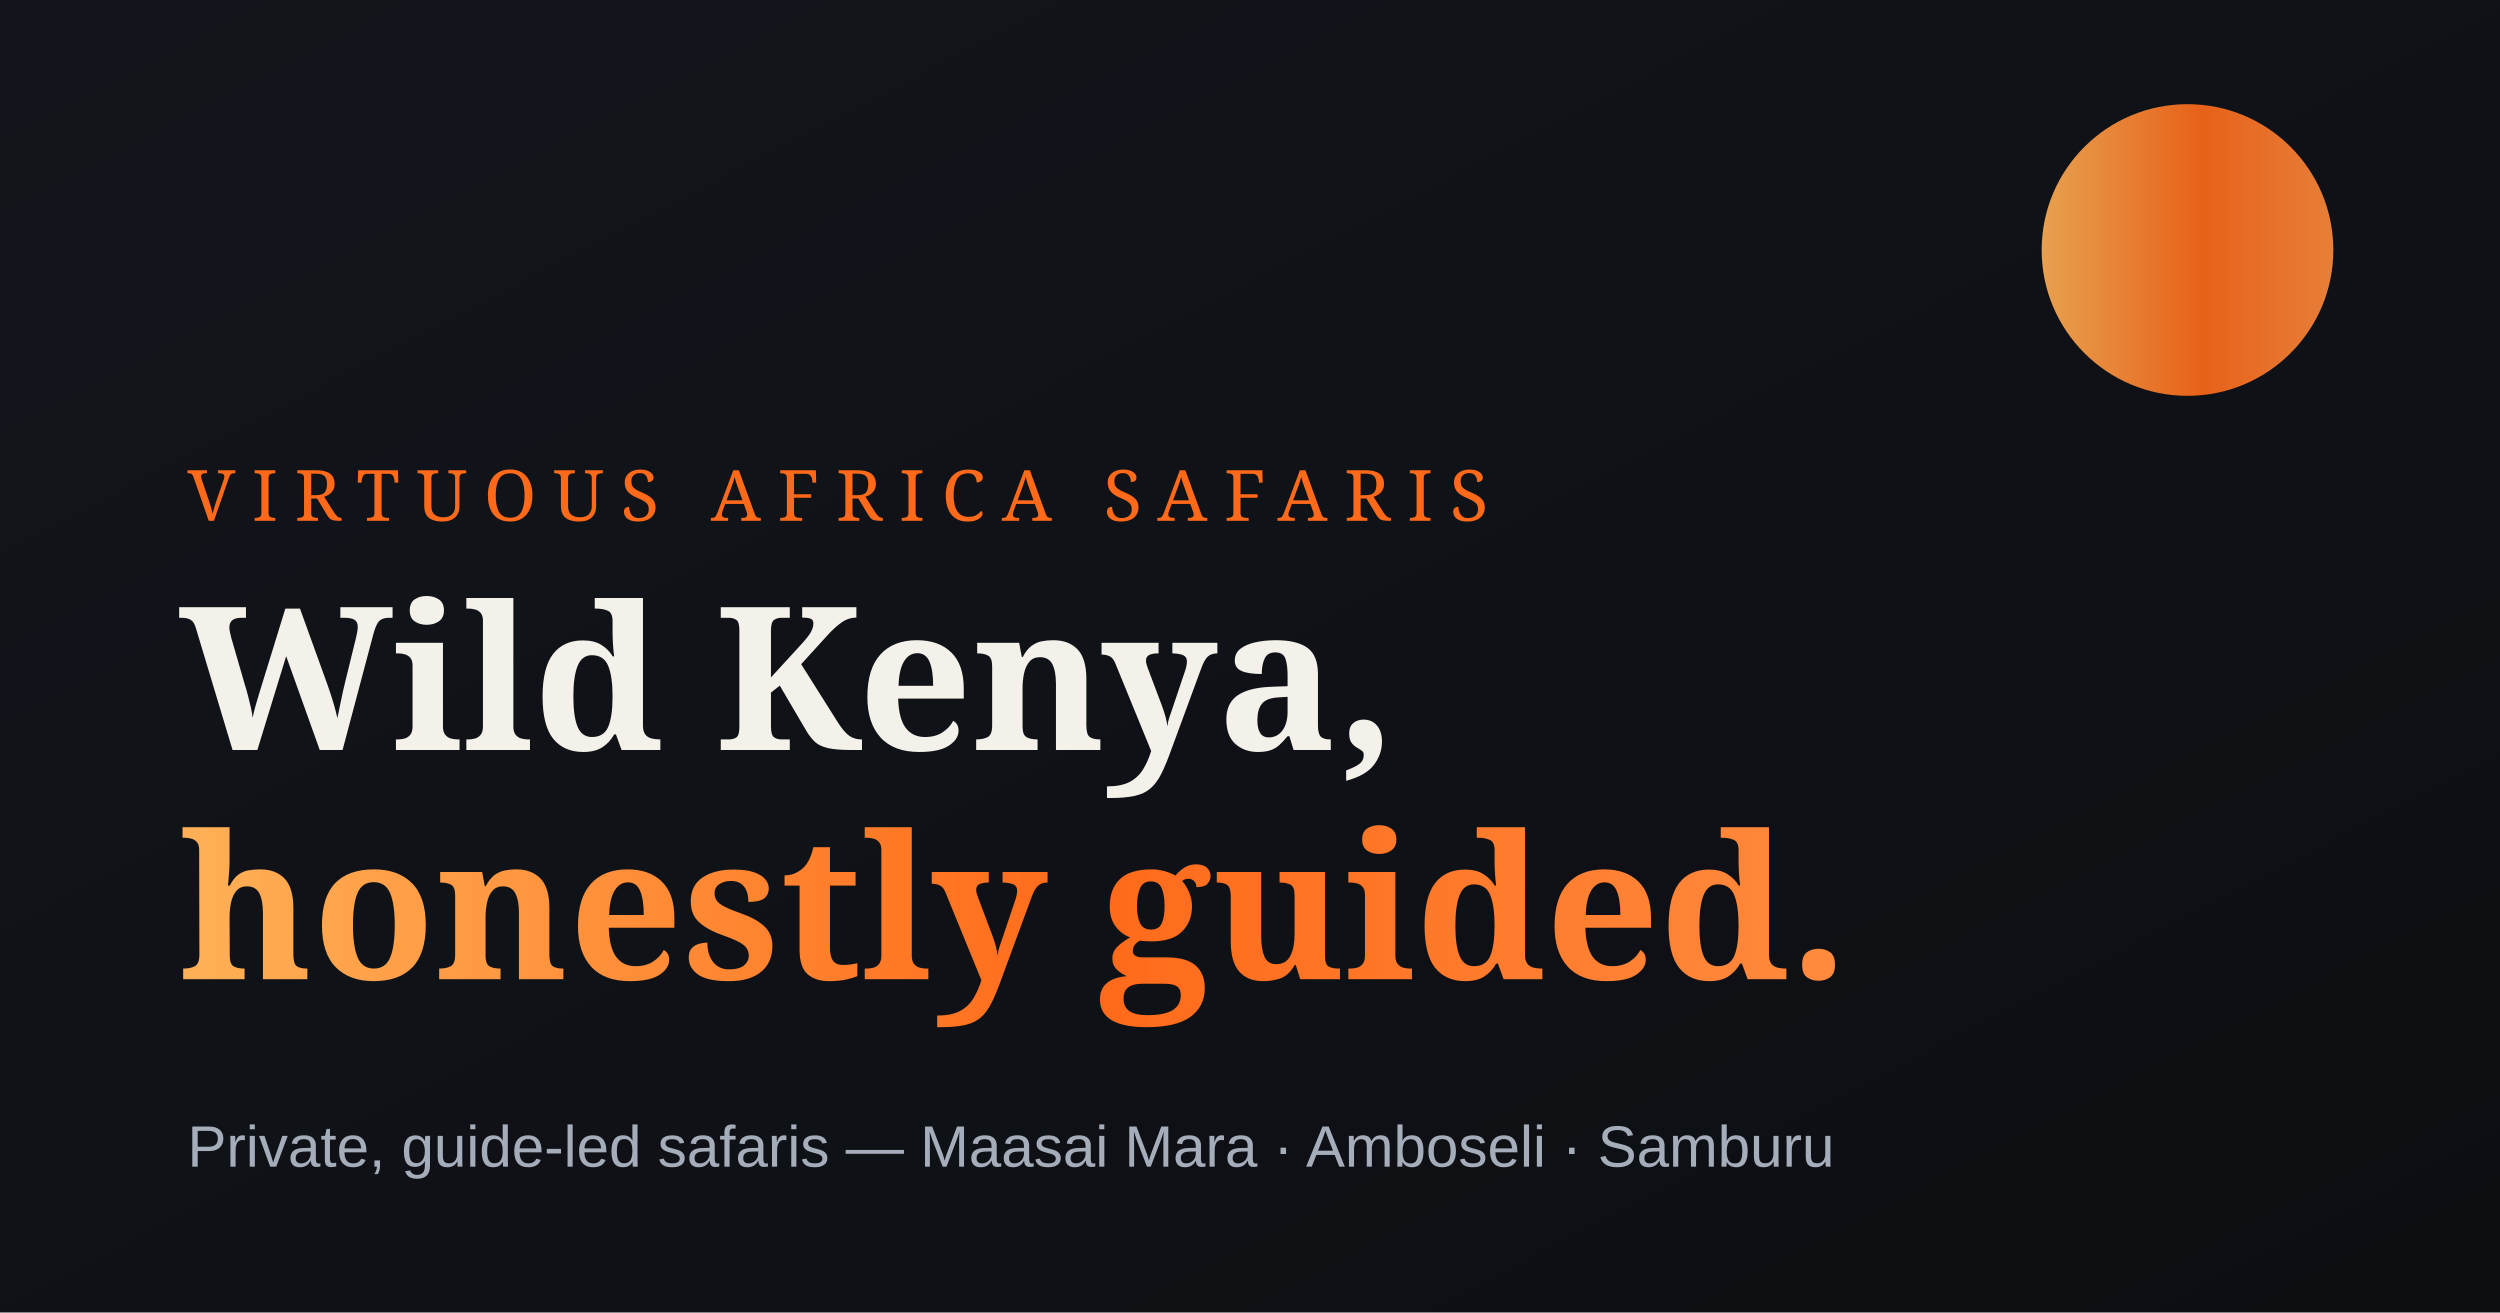
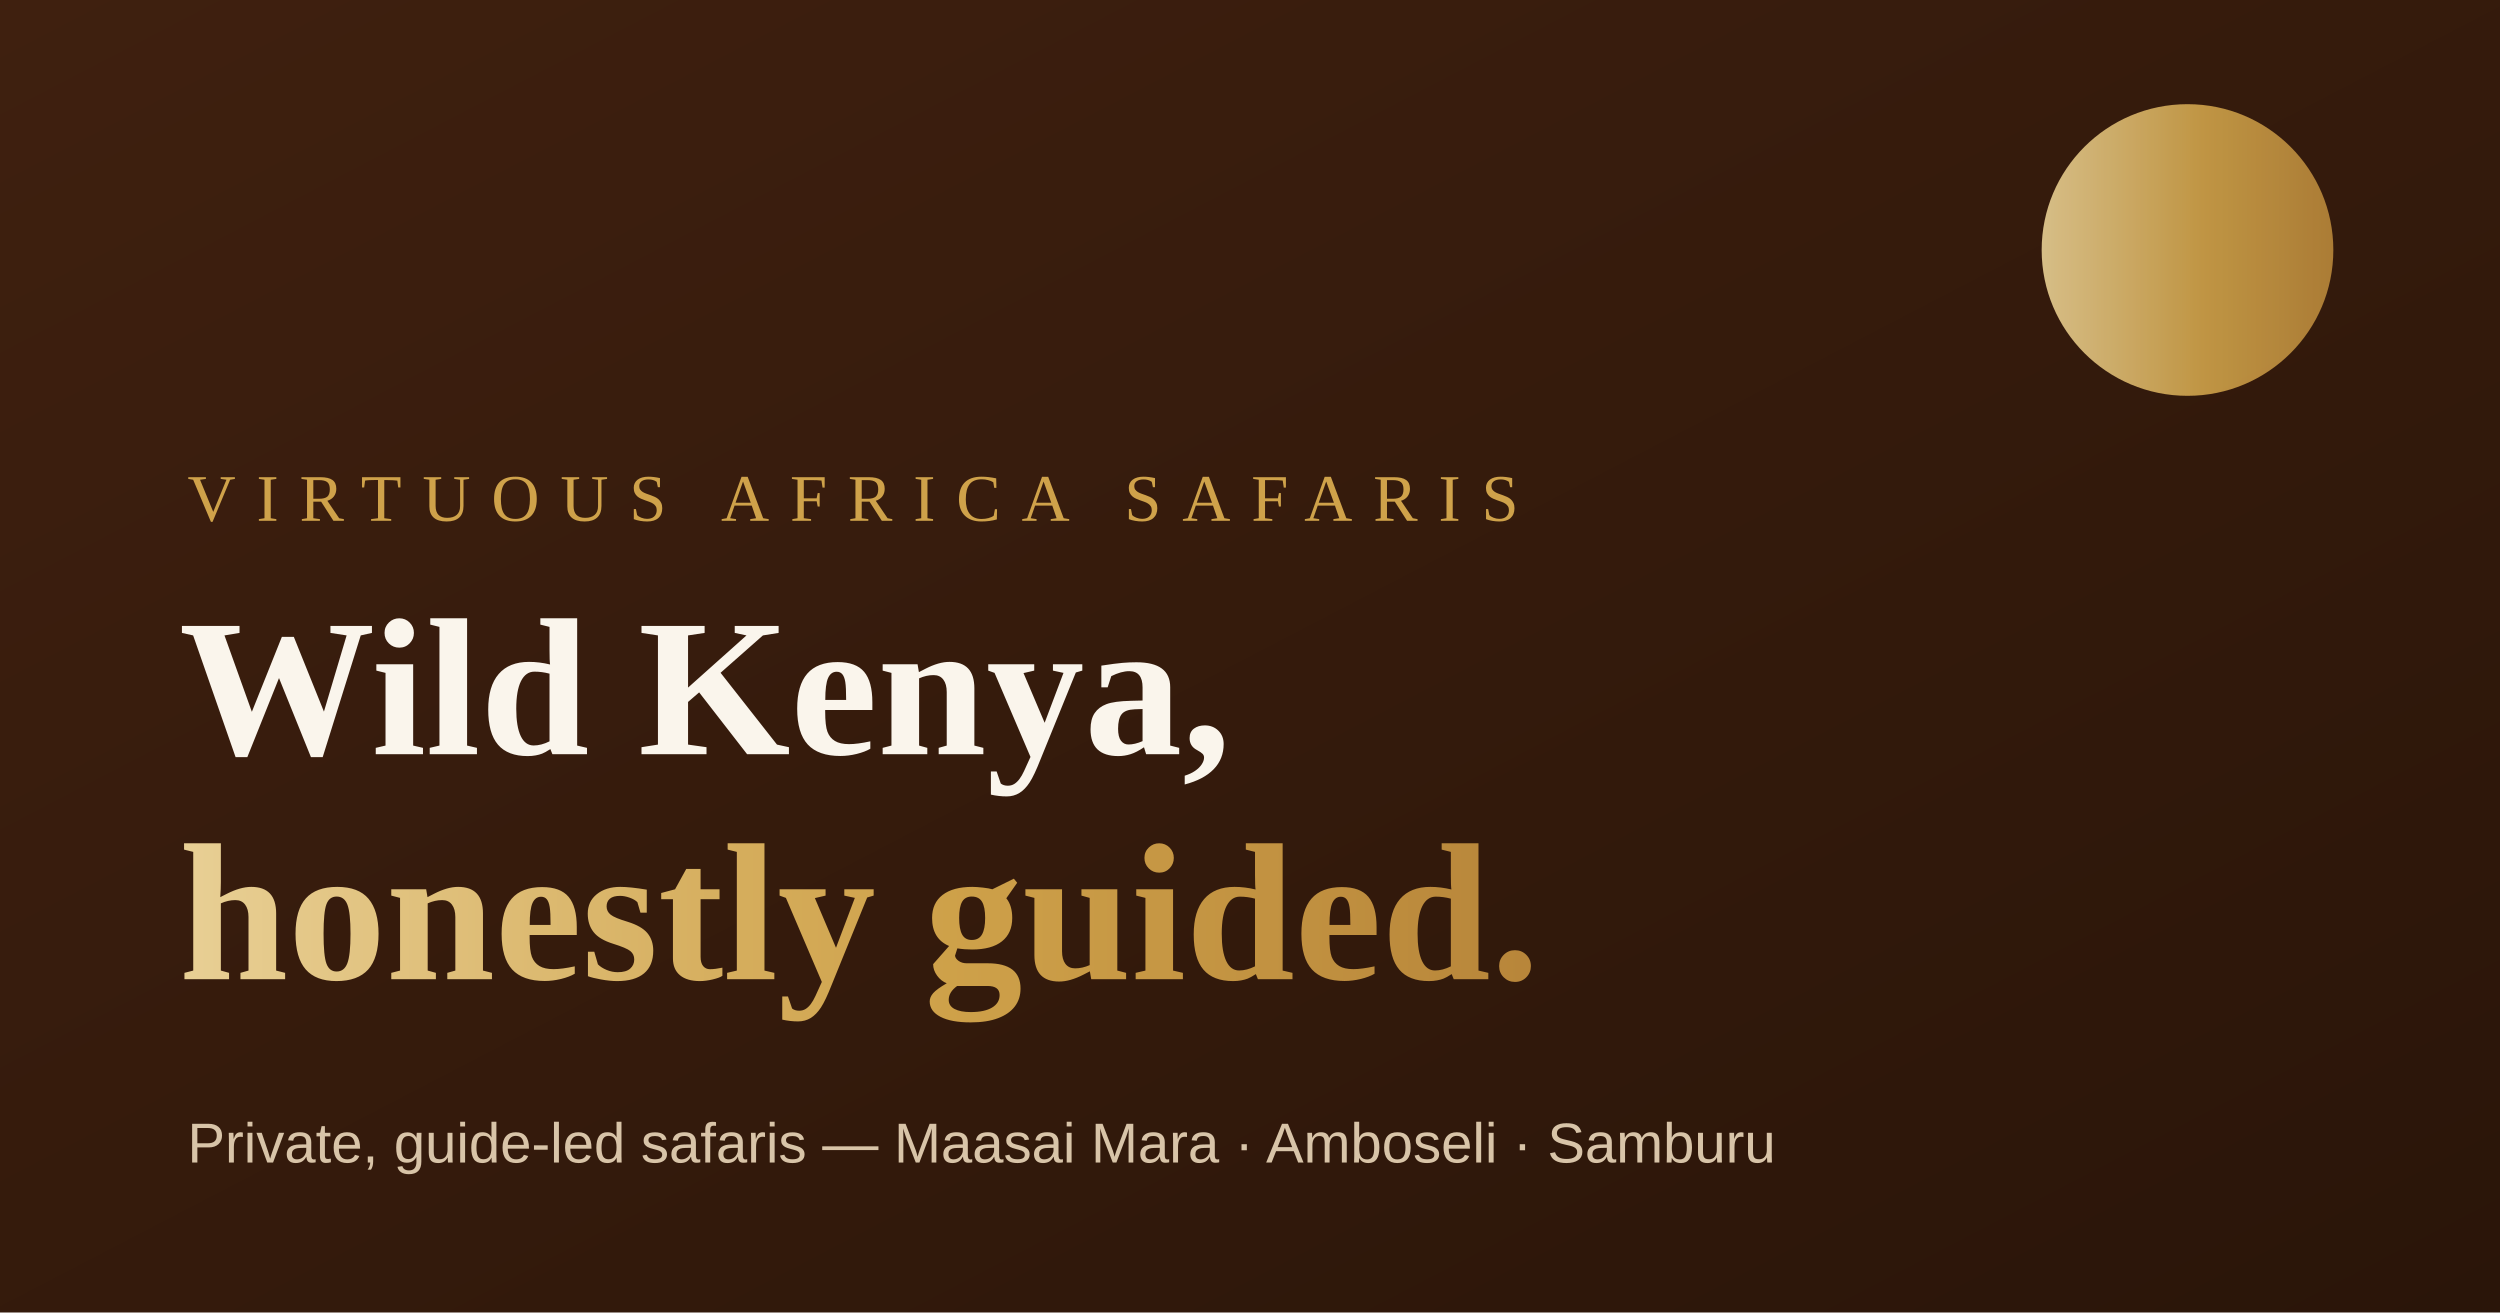
<svg xmlns="http://www.w3.org/2000/svg" viewBox="0 0 1200 630" width="1200" height="630">
  <defs>
    <linearGradient id="bg" x1="0" y1="0" x2="1" y2="1">
-       <stop offset="0" stop-color="#12151b" />
-       <stop offset="1" stop-color="#0c0e12" />
+       <stop offset="0" stop-color="#3f200f" />
+       <stop offset="1" stop-color="#2a1509" />
    </linearGradient>
-     <linearGradient id="ember" x1="0" y1="0" x2="1" y2="0">
-       <stop offset="0" stop-color="#ffb056" />
-       <stop offset="0.55" stop-color="#ff6a1a" />
-       <stop offset="1" stop-color="#ff8a3d" />
+     <linearGradient id="gold" x1="0" y1="0" x2="1" y2="0">
+       <stop offset="0" stop-color="#e8cf94" />
+       <stop offset="0.55" stop-color="#cfa24a" />
+       <stop offset="1" stop-color="#b8863a" />
    </linearGradient>
  </defs>
  <rect width="1200" height="630" fill="url(#bg)" />
-   <circle cx="1050" cy="120" r="70" fill="url(#ember)" opacity="0.9" />
-   <text x="90" y="250" font-family="Georgia, serif" font-size="34" letter-spacing="8" fill="#ff6a1a">VIRTUOUS AFRICA SAFARIS</text>
-   <text x="86" y="360" font-family="Georgia, serif" font-weight="700" font-size="96" fill="#f4f1ea">Wild Kenya,</text>
-   <text x="86" y="470" font-family="Georgia, serif" font-weight="700" font-size="96" fill="url(#ember)">honestly guided.</text>
-   <text x="90" y="560" font-family="Arial, sans-serif" font-size="28" fill="#a6adba">Private, guide-led safaris — Maasai Mara · Amboseli · Samburu</text>
+   <circle cx="1050" cy="120" r="70" fill="url(#gold)" opacity="0.9" />
+   <text x="90" y="250" font-family="Georgia, 'Times New Roman', serif" font-size="32" letter-spacing="10" fill="#cfa24a">VIRTUOUS AFRICA SAFARIS</text>
+   <text x="86" y="362" font-family="Georgia, 'Times New Roman', serif" font-weight="700" font-size="94" fill="#faf5ec">Wild Kenya,</text>
+   <text x="86" y="470" font-family="Georgia, 'Times New Roman', serif" font-weight="700" font-size="94" fill="url(#gold)">honestly guided.</text>
+   <text x="90" y="558" font-family="Arial, sans-serif" font-size="27" fill="#d8c4a8">Private, guide-led safaris — Maasai Mara · Amboseli · Samburu</text>
</svg>
